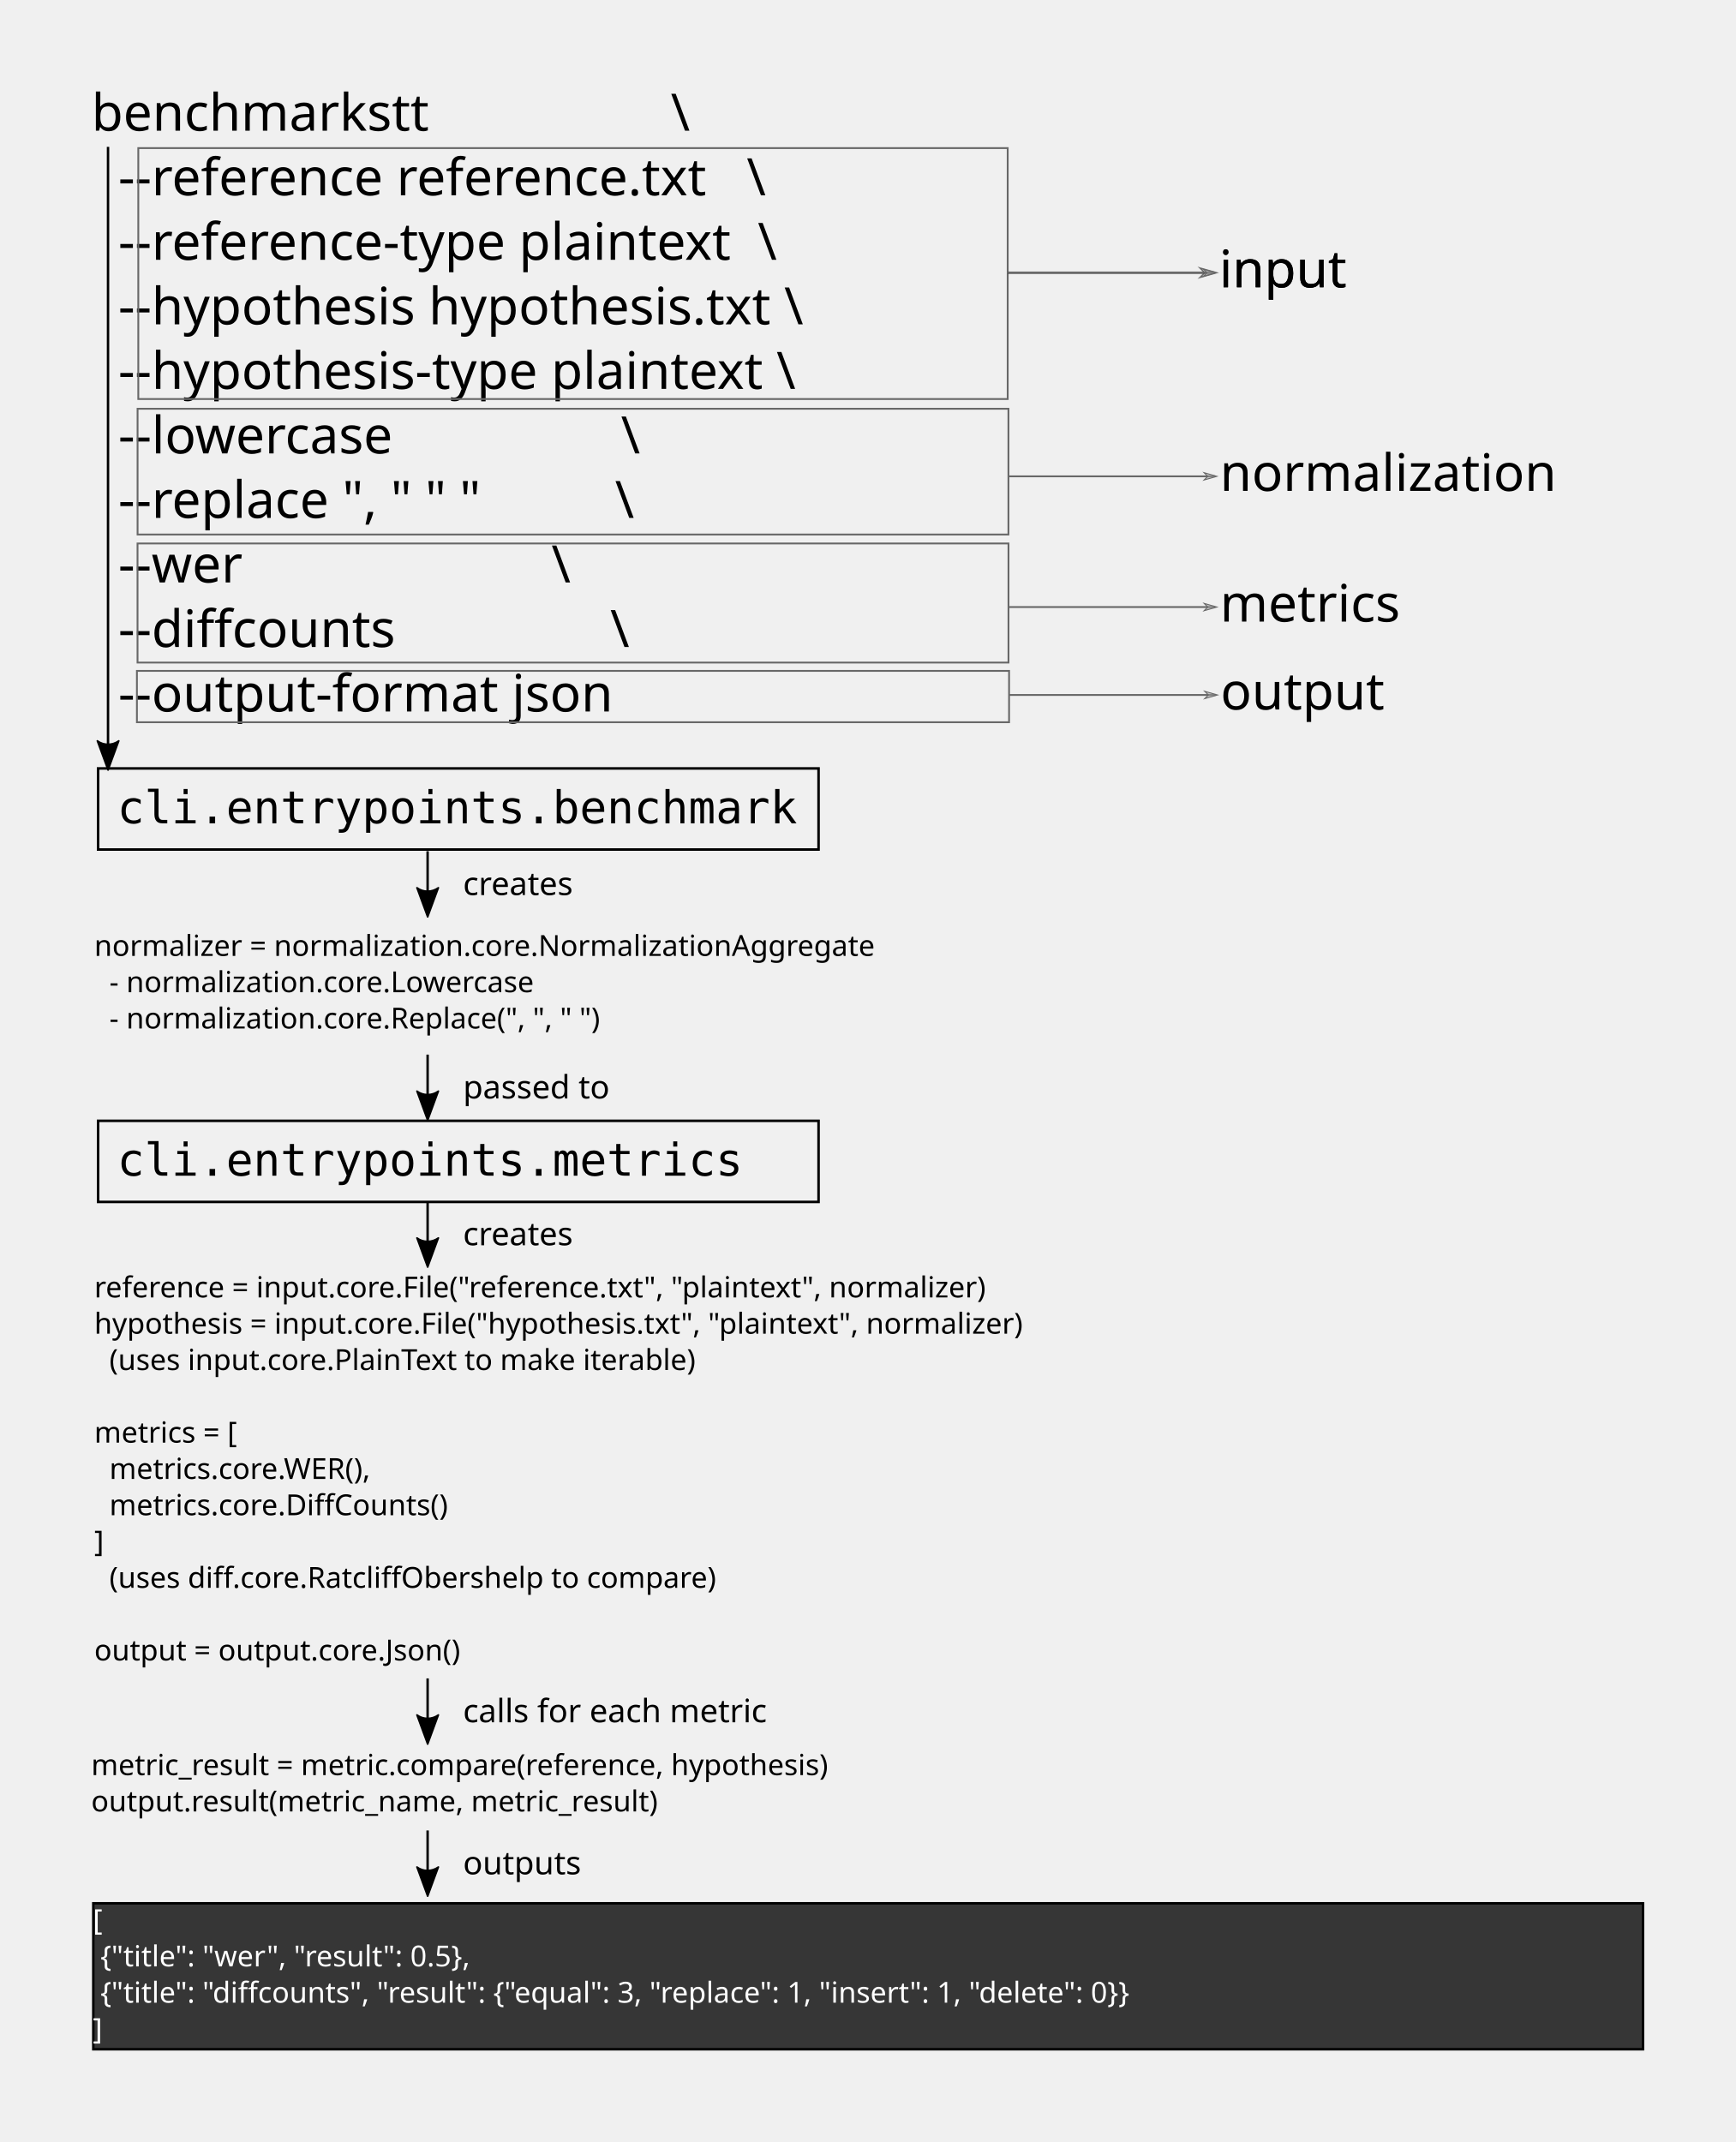
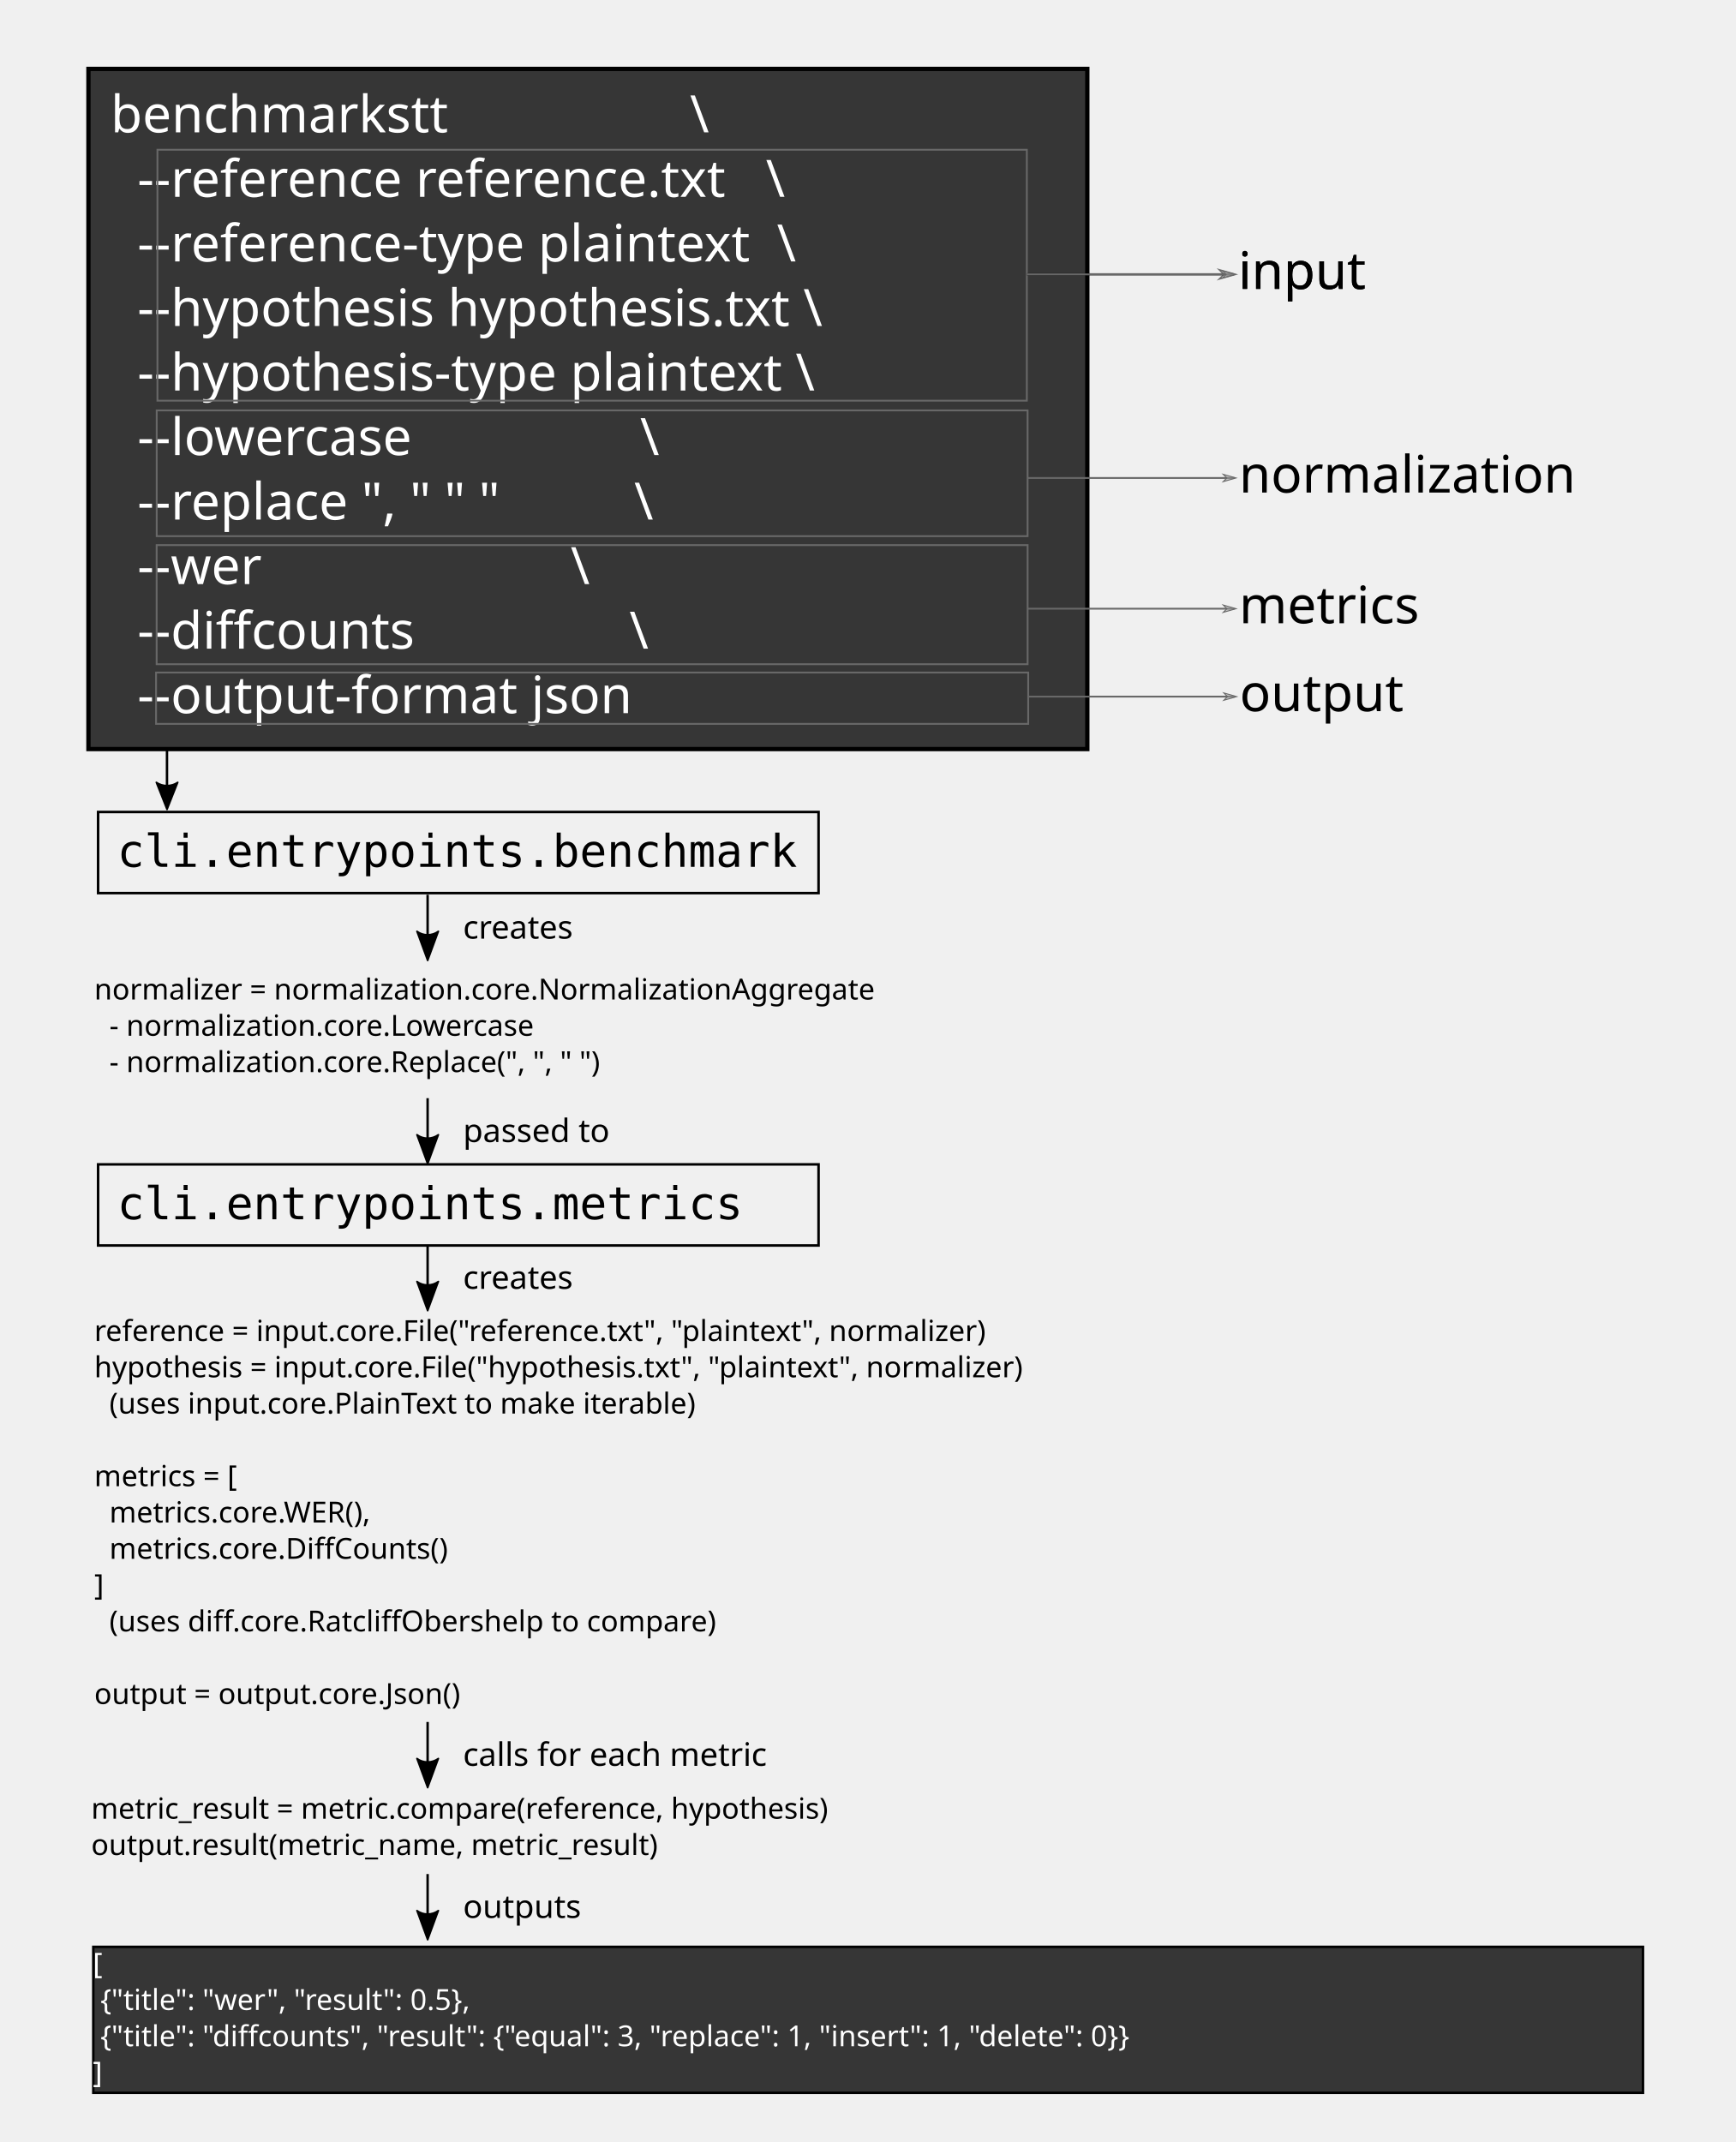
<svg xmlns="http://www.w3.org/2000/svg" width="18.974cm" height="23.417cm" viewBox="0 0 189.745 234.172" version="1.1" id="svg8">
  <defs id="defs2">
+     <marker style="overflow:visible" id="marker5909" refX="0" refY="0" orient="auto">
+       <path transform="matrix(-0.4,0,0,-0.4,-4,0)" style="fill:#9a9a9a;fill-opacity:0.5;fill-rule:evenodd;stroke:#686868;stroke-width:1pt;stroke-opacity:1" d="M 0,0 5,-5 -12.5,0 5,5 Z" id="path5907" />
+     </marker>
+     <marker style="overflow:visible" id="marker5881" refX="0" refY="0" orient="auto">
+       <path transform="matrix(-0.4,0,0,-0.4,-4,0)" style="fill:#000000;fill-opacity:1;fill-rule:evenodd;stroke:#000000;stroke-width:1pt;stroke-opacity:1" d="M 0,0 5,-5 -12.5,0 5,5 Z" id="path5879" />
+     </marker>
+     <marker style="overflow:visible" id="marker5757" refX="0" refY="0" orient="auto">
+       <path transform="matrix(-1.1,0,0,-1.1,-1.1,0)" d="M 8.719,4.034 -2.207,0.016 8.719,-4.002 c -1.745,2.372 -1.735,5.617 -6e-7,8.035 z" style="fill:#000000;fill-opacity:1;fill-rule:evenodd;stroke:#000000;stroke-width:0.625;stroke-linejoin:round;stroke-opacity:1" id="path5755" />
+     </marker>
+     <marker style="overflow:visible" id="marker5573" refX="0" refY="0" orient="auto">
+       <path transform="matrix(-0.4,0,0,-0.4,-4,0)" style="fill:#9a9a9a;fill-opacity:0.5;fill-rule:evenodd;stroke:#000000;stroke-width:1pt;stroke-opacity:0.5" d="M 0,0 5,-5 -12.5,0 5,5 Z" id="path5571" />
+     </marker>
+     <marker style="overflow:visible" id="marker5557" refX="0" refY="0" orient="auto">
+       <path transform="matrix(-0.4,0,0,-0.4,-4,0)" style="fill:#000000;fill-opacity:1;fill-rule:evenodd;stroke:#000000;stroke-width:1pt;stroke-opacity:1" d="M 0,0 5,-5 -12.5,0 5,5 Z" id="path5555" />
+     </marker>
    <marker style="overflow:visible" id="marker2503" refX="0" refY="0" orient="auto">
      <path transform="matrix(-0.4,0,0,-0.4,-4,0)" style="fill:#9a9a9a;fill-opacity:0.5;fill-rule:evenodd;stroke:#686868;stroke-width:1pt;stroke-opacity:1" d="M 0,0 5,-5 -12.5,0 5,5 Z" id="path2501" />
    </marker>
-     <marker style="overflow:visible" id="Arrow1Mend" refX="0" refY="0" orient="auto">
-       <path transform="matrix(-0.4,0,0,-0.4,-4,0)" style="fill:#9a9a9a;fill-opacity:0.5;fill-rule:evenodd;stroke:#000000;stroke-width:1pt;stroke-opacity:0.5" d="M 0,0 5,-5 -12.5,0 5,5 Z" id="path1014" />
-     </marker>
    <marker style="overflow:visible" id="marker1373" refX="0" refY="0" orient="auto">
      <path transform="matrix(-1.1,0,0,-1.1,-1.1,0)" d="M 8.719,4.034 -2.207,0.016 8.719,-4.002 c -1.745,2.372 -1.735,5.617 -6e-7,8.035 z" style="fill:#000000;fill-opacity:1;fill-rule:evenodd;stroke:#000000;stroke-width:0.625;stroke-linejoin:round;stroke-opacity:1" id="path1371" />
    </marker>
-     <marker style="overflow:visible" id="Arrow2Lend" refX="0" refY="0" orient="auto">
-       <path transform="matrix(-1.1,0,0,-1.1,-1.1,0)" d="M 8.719,4.034 -2.207,0.016 8.719,-4.002 c -1.745,2.372 -1.735,5.617 -6e-7,8.035 z" style="fill:#000000;fill-opacity:1;fill-rule:evenodd;stroke:#000000;stroke-width:0.625;stroke-linejoin:round;stroke-opacity:1" id="path1026" />
-     </marker>
    <marker style="overflow:visible" id="marker1373-1" refX="0" refY="0" orient="auto">
      <path transform="matrix(-1.1,0,0,-1.1,-1.1,0)" d="M 8.719,4.034 -2.207,0.016 8.719,-4.002 c -1.745,2.372 -1.735,5.617 -6e-7,8.035 z" style="fill:#000000;fill-opacity:1;fill-rule:evenodd;stroke:#000000;stroke-width:0.625;stroke-linejoin:round;stroke-opacity:1" id="path1371-6" />
    </marker>
    <marker style="overflow:visible" id="marker1373-6" refX="0" refY="0" orient="auto">
      <path transform="matrix(-1.1,0,0,-1.1,-1.1,0)" d="M 8.719,4.034 -2.207,0.016 8.719,-4.002 c -1.745,2.372 -1.735,5.617 -6e-7,8.035 z" style="fill:#000000;fill-opacity:1;fill-rule:evenodd;stroke:#000000;stroke-width:0.625;stroke-linejoin:round;stroke-opacity:1" id="path1371-5" />
    </marker>
    <marker style="overflow:visible" id="marker1373-6-5" refX="0" refY="0" orient="auto">
      <path transform="matrix(-1.1,0,0,-1.1,-1.1,0)" d="M 8.719,4.034 -2.207,0.016 8.719,-4.002 c -1.745,2.372 -1.735,5.617 -6e-7,8.035 z" style="fill:#000000;fill-opacity:1;fill-rule:evenodd;stroke:#000000;stroke-width:0.625;stroke-linejoin:round;stroke-opacity:1" id="path1371-5-2" />
    </marker>
    <marker style="overflow:visible" id="marker1373-6-5-3" refX="0" refY="0" orient="auto">
      <path transform="matrix(-1.1,0,0,-1.1,-1.1,0)" d="M 8.719,4.034 -2.207,0.016 8.719,-4.002 c -1.745,2.372 -1.735,5.617 -6e-7,8.035 z" style="fill:#000000;fill-opacity:1;fill-rule:evenodd;stroke:#000000;stroke-width:0.625;stroke-linejoin:round;stroke-opacity:1" id="path1371-5-2-9" />
    </marker>
-     <marker style="overflow:visible" id="marker2503-8" refX="0" refY="0" orient="auto">
-       <path transform="matrix(-0.4,0,0,-0.4,-4,0)" style="fill:#9a9a9a;fill-opacity:0.5;fill-rule:evenodd;stroke:#686868;stroke-width:1pt;stroke-opacity:1" d="M 0,0 5,-5 -12.5,0 5,5 Z" id="path2501-2" />
-     </marker>
    <marker style="overflow:visible" id="marker2503-5" refX="0" refY="0" orient="auto">
      <path transform="matrix(-0.4,0,0,-0.4,-4,0)" style="fill:#9a9a9a;fill-opacity:0.5;fill-rule:evenodd;stroke:#686868;stroke-width:1pt;stroke-opacity:1" d="M 0,0 5,-5 -12.5,0 5,5 Z" id="path2501-25" />
    </marker>
    <marker style="overflow:visible" id="marker2503-4" refX="0" refY="0" orient="auto">
      <path transform="matrix(-0.4,0,0,-0.4,-4,0)" style="fill:#9a9a9a;fill-opacity:0.5;fill-rule:evenodd;stroke:#686868;stroke-width:1pt;stroke-opacity:1" d="M 0,0 5,-5 -12.5,0 5,5 Z" id="path2501-1" />
    </marker>
+     <marker style="overflow:visible" id="marker5881-8" refX="0" refY="0" orient="auto">
+       <path transform="matrix(-0.4,0,0,-0.4,-4,0)" style="fill:#ff0000;fill-opacity:1;fill-rule:evenodd;stroke:#e70000;stroke-width:1pt;stroke-opacity:1" d="M 0,0 5,-5 -12.5,0 5,5 Z" id="path5879-5" />
+     </marker>
+     <marker style="overflow:visible" id="marker5573-1" refX="0" refY="0" orient="auto">
+       <path transform="matrix(-0.4,0,0,-0.4,-4,0)" style="fill:#9a9a9a;fill-opacity:0.5;fill-rule:evenodd;stroke:#000000;stroke-width:1pt;stroke-opacity:0.5" d="M 0,0 5,-5 -12.5,0 5,5 Z" id="path5571-1" />
+     </marker>
+     <marker style="overflow:visible" id="marker2503-3" refX="0" refY="0" orient="auto">
+       <path transform="matrix(-0.4,0,0,-0.4,-4,0)" style="fill:#9a9a9a;fill-opacity:0.5;fill-rule:evenodd;stroke:#686868;stroke-width:1pt;stroke-opacity:1" d="M 0,0 5,-5 -12.5,0 5,5 Z" id="path2501-14" />
+     </marker>
+     <marker style="overflow:visible" id="marker5909-6" refX="0" refY="0" orient="auto">
+       <path transform="matrix(-0.4,0,0,-0.4,-4,0)" style="fill:#9a9a9a;fill-opacity:0.5;fill-rule:evenodd;stroke:#686868;stroke-width:1pt;stroke-opacity:1" d="M 0,0 5,-5 -12.5,0 5,5 Z" id="path5907-5" />
+     </marker>
+     <marker style="overflow:visible" id="marker2503-5-3" refX="0" refY="0" orient="auto">
+       <path transform="matrix(-0.4,0,0,-0.4,-4,0)" style="fill:#9a9a9a;fill-opacity:0.5;fill-rule:evenodd;stroke:#686868;stroke-width:1pt;stroke-opacity:1" d="M 0,0 5,-5 -12.5,0 5,5 Z" id="path2501-25-6" />
+     </marker>
+     <marker style="overflow:visible" id="marker2503-4-6" refX="0" refY="0" orient="auto">
+       <path transform="matrix(-0.4,0,0,-0.4,-4,0)" style="fill:#9a9a9a;fill-opacity:0.5;fill-rule:evenodd;stroke:#686868;stroke-width:1pt;stroke-opacity:1" d="M 0,0 5,-5 -12.5,0 5,5 Z" id="path2501-1-4" />
+     </marker>
+     <marker style="overflow:visible" id="marker1373-0" refX="0" refY="0" orient="auto">
+       <path transform="matrix(-1.1,0,0,-1.1,-1.1,0)" d="M 8.719,4.034 -2.207,0.016 8.719,-4.002 c -1.745,2.372 -1.735,5.617 -6e-7,8.035 z" style="fill:#000000;fill-opacity:1;fill-rule:evenodd;stroke:#000000;stroke-width:0.625;stroke-linejoin:round;stroke-opacity:1" id="path1371-0" />
+     </marker>
  </defs>
  <g id="layer1" transform="translate(6.552735,6.292193)">
-     <g id="g2277" transform="translate(-0.9975752,-7.707188)">
+     <g id="g2277" transform="translate(-0.9975752,-2.944688)">
      <rect style="opacity:1;fill:#363636;fill-opacity:1;stroke:#000000;stroke-width:0.271;stroke-miterlimit:4;stroke-dasharray:none;stroke-dashoffset:0;stroke-opacity:1" id="rect2220" width="169.411" height="15.959" x="4.643" y="209.492" />
      <text xml:space="preserve" style="font-size:3.175px;line-height:1.25;font-family:'Hack Nerd Font';-inkscape-font-specification:'Hack Nerd Font';fill:#ffffff;stroke-width:0.265" x="4.593" y="212.422" id="text1333-8-0-2">
        <tspan x="4.593" y="212.422" style="font-size:3.175px;fill:#ffffff;stroke-width:0.265" id="tspan2005-6">[</tspan>
        <tspan x="4.593" y="216.39" style="font-size:3.175px;fill:#ffffff;stroke-width:0.265" id="tspan2214">	{"title": "wer", "result": 0.5},</tspan>
        <tspan x="4.593" y="220.359" style="font-size:3.175px;fill:#ffffff;stroke-width:0.265" id="tspan2216">	{"title": "diffcounts", "result": {"equal": 3, "replace": 1, "insert": 1, "delete": 0}}</tspan>
        <tspan x="4.593" y="224.328" style="font-size:3.175px;fill:#ffffff;stroke-width:0.265" id="tspan2218">]</tspan>
      </text>
    </g>
-     <text xml:space="preserve" style="font-size:5.644px;line-height:1.25;font-family:'Hack Nerd Font';-inkscape-font-specification:'Hack Nerd Font';stroke-width:0.265" x="3.447" y="7.996" id="text12">
-       <tspan x="3.447" y="7.996" style="font-size:5.644px;stroke-width:0.265" id="tspan22">benchmarkstt                  \</tspan>
-       <tspan x="3.447" y="15.052" style="font-size:5.644px;stroke-width:0.265" id="tspan78">  --reference reference.txt   \</tspan>
-       <tspan x="3.447" y="22.107" style="font-size:5.644px;stroke-width:0.265" id="tspan80">  --reference-type plaintext  \</tspan>
-       <tspan x="3.447" y="29.163" style="font-size:5.644px;stroke-width:0.265" id="tspan82">  --hypothesis hypothesis.txt \</tspan>
-       <tspan x="3.447" y="36.218" style="font-size:5.644px;stroke-width:0.265" id="tspan84">  --hypothesis-type plaintext \</tspan>
-       <tspan x="3.447" y="43.274" style="font-size:5.644px;stroke-width:0.265" id="tspan86">  --lowercase                 \</tspan>
-       <tspan x="3.447" y="50.33" style="font-size:5.644px;stroke-width:0.265" id="tspan88">  --replace ", " " "          \</tspan>
-       <tspan x="3.447" y="57.385" style="font-size:5.644px;stroke-width:0.265" id="tspan90">  --wer                       \</tspan>
-       <tspan x="3.447" y="64.441" style="font-size:5.644px;stroke-width:0.265" id="tspan92">  --diffcounts                \</tspan>
-       <tspan x="3.447" y="71.496" style="font-size:5.644px;stroke-width:0.265" id="tspan1705">  --output-format json</tspan>
-     </text>
-     <rect id="rect94" width="95.041" height="27.433" x="8.566" y="9.896" style="opacity:1;fill:none;stroke:#686868;stroke-width:0.2;stroke-miterlimit:4;stroke-dasharray:none;stroke-opacity:1" />
-     <rect id="rect94-36" width="95.201" height="13.748" x="8.486" y="38.394" style="opacity:1;fill:none;stroke:#686868;stroke-width:0.2;stroke-miterlimit:4;stroke-dasharray:none;stroke-opacity:1" />
-     <rect id="rect94-4" width="95.212" height="13.02" x="8.481" y="53.121" style="opacity:1;fill:none;stroke:#686868;stroke-width:0.2;stroke-miterlimit:4;stroke-dasharray:none;stroke-opacity:1" />
-     <g id="g1001" transform="translate(7.041276,-20.86304)">
+     <g id="g1001" transform="translate(7.041276,-16.10054)">
      <text xml:space="preserve" style="font-size:4.939px;line-height:1.25;font-family:'Hack Nerd Font';-inkscape-font-specification:'Hack Nerd Font';stroke-width:0.265" x="-0.782" y="104.576" id="text992">
        <tspan id="tspan990" x="-0.782" y="104.576" style="font-style:normal;font-variant:normal;font-weight:normal;font-stretch:normal;font-size:4.939px;font-family:mono;-inkscape-font-specification:mono;stroke-width:0.265">cli.entrypoints.benchmark</tspan>
      </text>
      <rect style="opacity:1;fill:none;stroke:#000000;stroke-width:0.278;stroke-miterlimit:4;stroke-dasharray:none;stroke-dashoffset:0;stroke-opacity:1" id="rect994" width="78.758" height="8.867" x="-2.869" y="98.578" />
    </g>
-     <path style="fill:none;stroke:#000000;stroke-width:0.265px;stroke-linecap:butt;stroke-linejoin:miter;stroke-opacity:1;marker-end:url(#Arrow2Lend)" d="M 5.256,9.761 V 77.535" id="path1311" />
-     <text xml:space="preserve" style="font-size:3.175px;line-height:1.25;font-family:'Hack Nerd Font';-inkscape-font-specification:'Hack Nerd Font';stroke-width:0.265" x="3.752" y="98.211" id="text1333">
-       <tspan id="tspan1331" x="3.752" y="98.211" style="font-size:3.175px;stroke-width:0.265" dx="0 0 0 0 0 0 0 0 0 0 0 0 0 0 0 0 0 0 0 0 0 0 0 0 0 0 0 0 0 0 0 0 0 0 0 0 0 0 0 0 0 0 0 0 0 0 0 0 0 0 0 -0.185">normalizer = normalization.core.NormalizationAggregate</tspan>
-       <tspan x="3.752" y="102.18" style="font-size:3.175px;stroke-width:0.265" id="tspan1335">  - normalization.core.Lowercase</tspan>
-       <tspan x="3.752" y="106.149" style="font-size:3.175px;stroke-width:0.265" id="tspan1337">  - normalization.core.Replace(", ", " ")</tspan>
-     </text>
-     <g id="g1441" transform="translate(-1.158455)">
+     <text xml:space="preserve" style="font-size:3.175px;line-height:1.25;font-family:'Hack Nerd Font';-inkscape-font-specification:'Hack Nerd Font';stroke-width:0.265" x="3.752" y="102.974" id="text1333">
+       <tspan id="tspan1331" x="3.752" y="102.974" style="font-size:3.175px;stroke-width:0.265" dx="0 0 0 0 0 0 0 0 0 0 0 0 0 0 0 0 0 0 0 0 0 0 0 0 0 0 0 0 0 0 0 0 0 0 0 0 0 0 0 0 0 0 0 0 0 0 0 0 0 0 0 -0.185">normalizer = normalization.core.NormalizationAggregate</tspan>
+       <tspan x="3.752" y="106.942" style="font-size:3.175px;stroke-width:0.265" id="tspan1335">  - normalization.core.Lowercase</tspan>
+       <tspan x="3.752" y="110.911" style="font-size:3.175px;stroke-width:0.265" id="tspan1337">  - normalization.core.Replace(", ", " ")</tspan>
+     </text>
+     <g id="g1441" transform="translate(-1.158455,4.7625)">
      <path style="fill:none;stroke:#000000;stroke-width:0.265px;stroke-linecap:butt;stroke-linejoin:miter;stroke-opacity:1;marker-end:url(#marker1373)" d="m 41.352,86.765 v 6.83" id="path1369" />
      <text xml:space="preserve" style="font-size:3.528px;line-height:1.25;font-family:'Hack Nerd Font';-inkscape-font-specification:'Hack Nerd Font';stroke-width:0.265" x="45.229" y="91.565" id="text1401">
        <tspan id="tspan1399" x="45.229" y="91.565" style="font-style:normal;font-variant:normal;font-weight:normal;font-stretch:normal;font-size:3.528px;font-family:sans-serif;-inkscape-font-specification:sans-serif;stroke-width:0.265">creates</tspan>
      </text>
    </g>
-     <g id="g1001-7" transform="translate(7.610821,13.70985)">
+     <g id="g1001-7" transform="translate(7.610821,18.47235)">
      <g id="g1430" transform="translate(-0.5695452,3.952218)">
        <text xml:space="preserve" style="font-size:4.939px;line-height:1.25;font-family:'Hack Nerd Font';-inkscape-font-specification:'Hack Nerd Font';stroke-width:0.265" x="-0.782" y="104.576" id="text992-3">
          <tspan id="tspan990-7" x="-0.782" y="104.576" style="font-style:normal;font-variant:normal;font-weight:normal;font-stretch:normal;font-size:4.939px;font-family:mono;-inkscape-font-specification:mono;stroke-width:0.265">cli.entrypoints.metrics</tspan>
        </text>
        <rect style="opacity:1;fill:none;stroke:#000000;stroke-width:0.278;stroke-miterlimit:4;stroke-dasharray:none;stroke-dashoffset:0;stroke-opacity:1" id="rect994-2" width="78.758" height="8.867" x="-2.869" y="98.578" />
      </g>
    </g>
-     <g id="g1441-1" transform="translate(-1.158455,22.23642)">
+     <g id="g1441-1" transform="translate(-1.158455,26.99892)">
      <path style="fill:none;stroke:#000000;stroke-width:0.265px;stroke-linecap:butt;stroke-linejoin:miter;stroke-opacity:1;marker-end:url(#marker1373-1)" d="m 41.352,86.765 v 6.83" id="path1369-0" />
      <text xml:space="preserve" style="font-size:3.528px;line-height:1.25;font-family:'Hack Nerd Font';-inkscape-font-specification:'Hack Nerd Font';stroke-width:0.265" x="45.229" y="91.565" id="text1401-9">
        <tspan id="tspan1399-2" x="45.229" y="91.565" style="font-style:normal;font-variant:normal;font-weight:normal;font-stretch:normal;font-size:3.528px;font-family:sans-serif;-inkscape-font-specification:sans-serif;stroke-width:0.265">passed to</tspan>
      </text>
    </g>
-     <g id="g1441-6" transform="translate(-1.158455,38.28409)">
+     <g id="g1441-6" transform="translate(-1.158455,43.04659)">
      <path style="fill:none;stroke:#000000;stroke-width:0.265px;stroke-linecap:butt;stroke-linejoin:miter;stroke-opacity:1;marker-end:url(#marker1373-6)" d="m 41.352,86.765 v 6.83" id="path1369-4" />
      <text xml:space="preserve" style="font-size:3.528px;line-height:1.25;font-family:'Hack Nerd Font';-inkscape-font-specification:'Hack Nerd Font';stroke-width:0.265" x="45.229" y="91.565" id="text1401-4">
        <tspan id="tspan1399-7" x="45.229" y="91.565" style="font-style:normal;font-variant:normal;font-weight:normal;font-stretch:normal;font-size:3.528px;font-family:sans-serif;-inkscape-font-specification:sans-serif;stroke-width:0.265">creates</tspan>
      </text>
    </g>
-     <text xml:space="preserve" style="font-size:3.175px;line-height:1.25;font-family:'Hack Nerd Font';-inkscape-font-specification:'Hack Nerd Font';stroke-width:0.265" x="3.752" y="135.544" id="text1333-8">
-       <tspan id="tspan1331-6" x="3.752" y="135.544" style="font-size:3.175px;stroke-width:0.265">reference = input.core.File("reference.txt", "plaintext", normalizer)</tspan>
-       <tspan x="3.752" y="139.513" style="font-size:3.175px;stroke-width:0.265" id="tspan1335-4">hypothesis = input.core.File("hypothesis.txt", "plaintext", normalizer)</tspan>
-       <tspan x="3.752" y="143.482" style="font-size:3.175px;stroke-width:0.265" id="tspan1703">  (uses input.core.PlainText to make iterable)</tspan>
-       <tspan x="3.752" y="147.451" style="font-size:3.175px;stroke-width:0.265" id="tspan1722" />
-       <tspan x="3.752" y="151.419" style="font-size:3.175px;stroke-width:0.265" id="tspan1724">metrics = [</tspan>
-       <tspan x="3.752" y="155.388" style="font-size:3.175px;stroke-width:0.265" id="tspan1728">  metrics.core.WER(),</tspan>
-       <tspan x="3.752" y="159.357" style="font-size:3.175px;stroke-width:0.265" id="tspan1732">  metrics.core.DiffCounts()</tspan>
-       <tspan x="3.752" y="163.326" style="font-size:3.175px;stroke-width:0.265" id="tspan1730">]</tspan>
-       <tspan x="3.752" y="167.294" style="font-size:3.175px;stroke-width:0.265" id="tspan3061">  (uses diff.core.RatcliffObershelp to compare)</tspan>
-       <tspan x="3.752" y="171.263" style="font-size:3.175px;stroke-width:0.265" id="tspan1726" />
-       <tspan x="3.752" y="175.232" style="font-size:3.175px;stroke-width:0.265" id="tspan1736">output = output.core.Json()</tspan>
-     </text>
-     <rect id="rect94-4-6" width="95.341" height="5.614" x="8.416" y="67.05" style="opacity:1;fill:none;stroke:#686868;stroke-width:0.2;stroke-miterlimit:4;stroke-dasharray:none;stroke-opacity:1" />
-     <g id="g1441-6-1" transform="translate(-1.158455,90.43272)">
+     <text xml:space="preserve" style="font-size:3.175px;line-height:1.25;font-family:'Hack Nerd Font';-inkscape-font-specification:'Hack Nerd Font';stroke-width:0.265" x="3.752" y="140.307" id="text1333-8">
+       <tspan id="tspan1331-6" x="3.752" y="140.307" style="font-size:3.175px;stroke-width:0.265">reference = input.core.File("reference.txt", "plaintext", normalizer)</tspan>
+       <tspan x="3.752" y="144.276" style="font-size:3.175px;stroke-width:0.265" id="tspan1335-4">hypothesis = input.core.File("hypothesis.txt", "plaintext", normalizer)</tspan>
+       <tspan x="3.752" y="148.244" style="font-size:3.175px;stroke-width:0.265" id="tspan1703">  (uses input.core.PlainText to make iterable)</tspan>
+       <tspan x="3.752" y="152.213" style="font-size:3.175px;stroke-width:0.265" id="tspan1722" />
+       <tspan x="3.752" y="156.182" style="font-size:3.175px;stroke-width:0.265" id="tspan1724">metrics = [</tspan>
+       <tspan x="3.752" y="160.151" style="font-size:3.175px;stroke-width:0.265" id="tspan1728">  metrics.core.WER(),</tspan>
+       <tspan x="3.752" y="164.119" style="font-size:3.175px;stroke-width:0.265" id="tspan1732">  metrics.core.DiffCounts()</tspan>
+       <tspan x="3.752" y="168.088" style="font-size:3.175px;stroke-width:0.265" id="tspan1730">]</tspan>
+       <tspan x="3.752" y="172.057" style="font-size:3.175px;stroke-width:0.265" id="tspan3061">  (uses diff.core.RatcliffObershelp to compare)</tspan>
+       <tspan x="3.752" y="176.026" style="font-size:3.175px;stroke-width:0.265" id="tspan1726" />
+       <tspan x="3.752" y="179.994" style="font-size:3.175px;stroke-width:0.265" id="tspan1736">output = output.core.Json()</tspan>
+     </text>
+     <g id="g1441-6-1" transform="translate(-1.158455,95.19522)">
      <g id="g1851">
        <path style="fill:none;stroke:#000000;stroke-width:0.265px;stroke-linecap:butt;stroke-linejoin:miter;stroke-opacity:1;marker-end:url(#marker1373-6-5)" d="m 41.352,86.765 v 6.83" id="path1369-4-1" />
        <text xml:space="preserve" style="font-size:3.528px;line-height:1.25;font-family:'Hack Nerd Font';-inkscape-font-specification:'Hack Nerd Font';stroke-width:0.265" x="45.229" y="91.565" id="text1401-4-1">
          <tspan id="tspan1399-7-4" x="45.229" y="91.565" style="font-style:normal;font-variant:normal;font-weight:normal;font-stretch:normal;font-size:3.528px;font-family:sans-serif;-inkscape-font-specification:sans-serif;stroke-width:0.265">calls for each metric</tspan>
        </text>
      </g>
    </g>
-     <text xml:space="preserve" style="font-size:3.175px;line-height:1.25;font-family:'Hack Nerd Font';-inkscape-font-specification:'Hack Nerd Font';stroke-width:0.265" x="3.419" y="183.802" id="text1333-8-0">
-       <tspan x="3.419" y="183.802" style="font-size:3.175px;stroke-width:0.265" id="tspan1726-8" />
-       <tspan x="3.419" y="187.771" style="font-size:3.175px;stroke-width:0.265" id="tspan1964">metric_result = metric.compare(reference, hypothesis)</tspan>
-       <tspan x="3.419" y="191.74" style="font-size:3.175px;stroke-width:0.265" id="tspan2005">output.result(metric_name, metric_result)</tspan>
-     </text>
-     <g id="g1441-6-1-8" transform="translate(-1.158455,107.059)">
+     <text xml:space="preserve" style="font-size:3.175px;line-height:1.25;font-family:'Hack Nerd Font';-inkscape-font-specification:'Hack Nerd Font';stroke-width:0.265" x="3.419" y="188.565" id="text1333-8-0">
+       <tspan x="3.419" y="188.565" style="font-size:3.175px;stroke-width:0.265" id="tspan1726-8" />
+       <tspan x="3.419" y="192.534" style="font-size:3.175px;stroke-width:0.265" id="tspan1964">metric_result = metric.compare(reference, hypothesis)</tspan>
+       <tspan x="3.419" y="196.502" style="font-size:3.175px;stroke-width:0.265" id="tspan2005">output.result(metric_name, metric_result)</tspan>
+     </text>
+     <g id="g1441-6-1-8" transform="translate(-1.158455,111.8215)">
      <g id="g1851-7">
        <g id="g2133">
          <path style="fill:none;stroke:#000000;stroke-width:0.265px;stroke-linecap:butt;stroke-linejoin:miter;stroke-opacity:1;marker-end:url(#marker1373-6-5-3)" d="m 41.352,86.765 v 6.83" id="path1369-4-1-2" />
          <text xml:space="preserve" style="font-size:3.528px;line-height:1.25;font-family:'Hack Nerd Font';-inkscape-font-specification:'Hack Nerd Font';stroke-width:0.265" x="45.229" y="91.565" id="text1401-4-1-5">
            <tspan id="tspan1399-7-4-4" x="45.229" y="91.565" style="font-style:normal;font-variant:normal;font-weight:normal;font-stretch:normal;font-size:3.528px;font-family:sans-serif;-inkscape-font-specification:sans-serif;stroke-width:0.265">outputs</tspan>
          </text>
        </g>
      </g>
    </g>
    <text xml:space="preserve" style="font-size:10.583px;line-height:1.25;font-family:'Hack Nerd Font';-inkscape-font-specification:'Hack Nerd Font';stroke-width:0.265" x="28.93" y="204.669" id="text2179">
      <tspan id="tspan2177" x="28.93" y="204.669" style="stroke-width:0.265" />
    </text>
-     <g id="g3035" style="opacity:1" transform="translate(0,13.62716)">
-       <path style="fill:#9a9a9a;fill-opacity:0.5;stroke:#000000;stroke-width:0.265;stroke-linecap:butt;stroke-linejoin:miter;stroke-miterlimit:4;stroke-dasharray:none;stroke-opacity:0.5;marker-end:url(#Arrow1Mend)" d="m 103.607,9.896 h 22.586" id="path2279" />
-       <text xml:space="preserve" style="font-style:normal;font-variant:normal;font-weight:normal;font-stretch:normal;font-size:5.644px;line-height:1.25;font-family:sans-serif;-inkscape-font-specification:sans-serif;stroke-width:0.265" x="126.722" y="11.484" id="text2483">
-         <tspan x="126.722" y="11.484" style="font-style:normal;font-variant:normal;font-weight:normal;font-stretch:normal;font-size:5.644px;font-family:sans-serif;-inkscape-font-specification:sans-serif;stroke-width:0.265" id="tspan2485">input</tspan>
-       </text>
-       <path style="fill:#9a9a9a;fill-opacity:0.5;stroke:#686868;stroke-width:0.2;stroke-linecap:butt;stroke-linejoin:miter;stroke-miterlimit:4;stroke-dasharray:none;stroke-opacity:1;marker-end:url(#marker2503)" d="m 103.607,9.896 h 22.586" id="path2495" />
-       <text xml:space="preserve" style="font-style:normal;font-variant:normal;font-weight:normal;font-stretch:normal;font-size:5.644px;line-height:1.25;font-family:sans-serif;-inkscape-font-specification:sans-serif;stroke-width:0.265" x="126.722" y="11.484" id="text2499">
-         <tspan x="126.722" y="11.484" style="font-style:normal;font-variant:normal;font-weight:normal;font-stretch:normal;font-size:5.644px;font-family:sans-serif;-inkscape-font-specification:sans-serif;stroke-width:0.265" id="tspan2497">input</tspan>
-       </text>
-     </g>
-     <g id="g2991" style="opacity:1" transform="translate(0,7.387916)">
-       <path style="fill:#9a9a9a;fill-opacity:0.5;stroke:#686868;stroke-width:0.2;stroke-linecap:butt;stroke-linejoin:miter;stroke-miterlimit:4;stroke-dasharray:none;stroke-opacity:1;marker-end:url(#marker2503-8)" d="M 103.687,38.394 H 126.273" id="path2495-6" />
-       <text xml:space="preserve" style="font-style:normal;font-variant:normal;font-weight:normal;font-stretch:normal;font-size:5.644px;line-height:1.25;font-family:sans-serif;-inkscape-font-specification:sans-serif;stroke-width:0.265" x="126.802" y="39.982" id="text2499-6">
-         <tspan x="126.802" y="39.982" style="font-style:normal;font-variant:normal;font-weight:normal;font-stretch:normal;font-size:5.644px;font-family:sans-serif;-inkscape-font-specification:sans-serif;stroke-width:0.265" id="tspan2497-4">normalization</tspan>
-       </text>
-     </g>
-     <g id="g2968" style="opacity:1" transform="translate(0,6.950862)">
-       <path style="fill:#9a9a9a;fill-opacity:0.5;stroke:#686868;stroke-width:0.2;stroke-linecap:butt;stroke-linejoin:miter;stroke-miterlimit:4;stroke-dasharray:none;stroke-opacity:1;marker-end:url(#marker2503-5)" d="m 103.693,53.121 h 22.586" id="path2495-3" />
-       <text xml:space="preserve" style="font-style:normal;font-variant:normal;font-weight:normal;font-stretch:normal;font-size:5.644px;line-height:1.25;font-family:sans-serif;-inkscape-font-specification:sans-serif;stroke-width:0.265" x="126.808" y="54.709" id="text2499-3">
-         <tspan x="126.808" y="54.709" style="font-style:normal;font-variant:normal;font-weight:normal;font-stretch:normal;font-size:5.644px;font-family:sans-serif;-inkscape-font-specification:sans-serif;stroke-width:0.265" id="tspan2497-9">metrics</tspan>
-       </text>
-     </g>
-     <g id="g2945" style="opacity:1" transform="translate(0,2.633197)">
-       <path style="fill:#9a9a9a;fill-opacity:0.5;stroke:#686868;stroke-width:0.2;stroke-linecap:butt;stroke-linejoin:miter;stroke-miterlimit:4;stroke-dasharray:none;stroke-opacity:1;marker-end:url(#marker2503-4)" d="m 103.757,67.05 h 22.586" id="path2495-2" />
-       <text xml:space="preserve" style="font-style:normal;font-variant:normal;font-weight:normal;font-stretch:normal;font-size:5.644px;line-height:1.25;font-family:sans-serif;-inkscape-font-specification:sans-serif;stroke-width:0.265" x="126.872" y="68.638" id="text2499-0">
-         <tspan x="126.872" y="68.638" style="font-style:normal;font-variant:normal;font-weight:normal;font-stretch:normal;font-size:5.644px;font-family:sans-serif;-inkscape-font-specification:sans-serif;stroke-width:0.265" id="tspan2497-1">output</tspan>
-       </text>
+     <g id="g2277-6" transform="translate(-59.82572,-82.74073)">
+       <rect style="opacity:1;fill:#363636;fill-opacity:1;stroke:#000000;stroke-width:0.47;stroke-miterlimit:4;stroke-dasharray:none;stroke-dashoffset:0;stroke-opacity:1" id="rect2220-8" width="109.197" height="74.361" x="62.94" y="83.978" />
+       <g id="g6841" transform="translate(3.175)">
+         <text xml:space="preserve" style="font-size:5.644px;line-height:1.25;font-family:'Hack Nerd Font';-inkscape-font-specification:'Hack Nerd Font';fill:#ffffff;stroke-width:0.265" x="62.19" y="90.917" id="text12">
+           <tspan x="62.19" y="90.917" style="font-size:5.644px;fill:#ffffff;stroke-width:0.265" id="tspan22">benchmarkstt                  \</tspan>
+           <tspan x="62.19" y="97.972" style="font-size:5.644px;fill:#ffffff;stroke-width:0.265" id="tspan78">  --reference reference.txt   \</tspan>
+           <tspan x="62.19" y="105.028" style="font-size:5.644px;fill:#ffffff;stroke-width:0.265" id="tspan80">  --reference-type plaintext  \</tspan>
+           <tspan x="62.19" y="112.083" style="font-size:5.644px;fill:#ffffff;stroke-width:0.265" id="tspan82">  --hypothesis hypothesis.txt \</tspan>
+           <tspan x="62.19" y="119.139" style="font-size:5.644px;fill:#ffffff;stroke-width:0.265" id="tspan84">  --hypothesis-type plaintext \</tspan>
+           <tspan x="62.19" y="126.195" style="font-size:5.644px;fill:#ffffff;stroke-width:0.265" id="tspan86">  --lowercase                 \</tspan>
+           <tspan x="62.19" y="133.25" style="font-size:5.644px;fill:#ffffff;stroke-width:0.265" id="tspan88">  --replace ", " " "          \</tspan>
+           <tspan x="62.19" y="140.306" style="font-size:5.644px;fill:#ffffff;stroke-width:0.265" id="tspan90">  --wer                       \</tspan>
+           <tspan x="62.19" y="147.361" style="font-size:5.644px;fill:#ffffff;stroke-width:0.265" id="tspan92">  --diffcounts                \</tspan>
+           <tspan x="62.19" y="154.417" style="font-size:5.644px;fill:#ffffff;stroke-width:0.265" id="tspan1705">  --output-format json</tspan>
+         </text>
+         <rect id="rect94" width="95.041" height="27.433" x="67.309" y="92.817" style="opacity:1;fill:none;stroke:#686868;stroke-width:0.2;stroke-miterlimit:4;stroke-dasharray:none;stroke-opacity:1" />
+         <rect id="rect94-36" width="95.201" height="13.748" x="67.229" y="121.315" style="opacity:1;fill:none;stroke:#686868;stroke-width:0.2;stroke-miterlimit:4;stroke-dasharray:none;stroke-opacity:1" />
+         <rect id="rect94-4" width="95.212" height="13.02" x="67.223" y="136.042" style="opacity:1;fill:none;stroke:#686868;stroke-width:0.2;stroke-miterlimit:4;stroke-dasharray:none;stroke-opacity:1" />
+         <rect id="rect94-4-6" width="95.341" height="5.614" x="67.159" y="149.971" style="opacity:1;fill:none;stroke:#686868;stroke-width:0.2;stroke-miterlimit:4;stroke-dasharray:none;stroke-opacity:1" />
+         <g id="g3035" style="opacity:1" transform="translate(58.74249,96.54766)">
+           <path style="fill:#9a9a9a;fill-opacity:0.5;stroke:#000000;stroke-width:0.265;stroke-linecap:butt;stroke-linejoin:miter;stroke-miterlimit:4;stroke-dasharray:none;stroke-opacity:0.5;marker-end:url(#marker5573-1)" d="m 103.607,9.896 h 22.586" id="path2279" />
+           <text xml:space="preserve" style="font-style:normal;font-variant:normal;font-weight:normal;font-stretch:normal;font-size:5.644px;line-height:1.25;font-family:sans-serif;-inkscape-font-specification:sans-serif;stroke-width:0.265" x="126.722" y="11.484" id="text2483">
+             <tspan x="126.722" y="11.484" style="font-style:normal;font-variant:normal;font-weight:normal;font-stretch:normal;font-size:5.644px;font-family:sans-serif;-inkscape-font-specification:sans-serif;stroke-width:0.265" id="tspan2485">input</tspan>
+           </text>
+           <path style="fill:#9a9a9a;fill-opacity:0.5;stroke:#686868;stroke-width:0.2;stroke-linecap:butt;stroke-linejoin:miter;stroke-miterlimit:4;stroke-dasharray:none;stroke-opacity:1;marker-end:url(#marker2503-3)" d="m 103.607,9.896 h 22.586" id="path2495" />
+           <text xml:space="preserve" style="font-style:normal;font-variant:normal;font-weight:normal;font-stretch:normal;font-size:5.644px;line-height:1.25;font-family:sans-serif;-inkscape-font-specification:sans-serif;stroke-width:0.265" x="126.722" y="11.484" id="text2499">
+             <tspan x="126.722" y="11.484" style="font-style:normal;font-variant:normal;font-weight:normal;font-stretch:normal;font-size:5.644px;font-family:sans-serif;-inkscape-font-specification:sans-serif;stroke-width:0.265" id="tspan2497">input</tspan>
+           </text>
+         </g>
+         <g id="g2991" style="opacity:1" transform="translate(58.74249,90.30842)">
+           <path style="fill:#9a9a9a;fill-opacity:0.5;stroke:#686868;stroke-width:0.2;stroke-linecap:butt;stroke-linejoin:miter;stroke-miterlimit:4;stroke-dasharray:none;stroke-opacity:1;marker-end:url(#marker5909-6)" d="M 103.687,38.394 H 126.273" id="path2495-6" />
+           <text xml:space="preserve" style="font-style:normal;font-variant:normal;font-weight:normal;font-stretch:normal;font-size:5.644px;line-height:1.25;font-family:sans-serif;-inkscape-font-specification:sans-serif;stroke-width:0.265" x="126.802" y="39.982" id="text2499-6">
+             <tspan x="126.802" y="39.982" style="font-style:normal;font-variant:normal;font-weight:normal;font-stretch:normal;font-size:5.644px;font-family:sans-serif;-inkscape-font-specification:sans-serif;stroke-width:0.265" id="tspan2497-4">normalization</tspan>
+           </text>
+         </g>
+         <g id="g2968" style="opacity:1" transform="translate(58.74249,89.87136)">
+           <path style="fill:#9a9a9a;fill-opacity:0.5;stroke:#686868;stroke-width:0.2;stroke-linecap:butt;stroke-linejoin:miter;stroke-miterlimit:4;stroke-dasharray:none;stroke-opacity:1;marker-end:url(#marker2503-5-3)" d="m 103.693,53.121 h 22.586" id="path2495-3" />
+           <text xml:space="preserve" style="font-style:normal;font-variant:normal;font-weight:normal;font-stretch:normal;font-size:5.644px;line-height:1.25;font-family:sans-serif;-inkscape-font-specification:sans-serif;stroke-width:0.265" x="126.808" y="54.709" id="text2499-3">
+             <tspan x="126.808" y="54.709" style="font-style:normal;font-variant:normal;font-weight:normal;font-stretch:normal;font-size:5.644px;font-family:sans-serif;-inkscape-font-specification:sans-serif;stroke-width:0.265" id="tspan2497-9">metrics</tspan>
+           </text>
+         </g>
+         <g id="g2945" style="opacity:1" transform="translate(58.74249,85.5537)">
+           <path style="fill:#9a9a9a;fill-opacity:0.5;stroke:#686868;stroke-width:0.2;stroke-linecap:butt;stroke-linejoin:miter;stroke-miterlimit:4;stroke-dasharray:none;stroke-opacity:1;marker-end:url(#marker2503-4-6)" d="m 103.757,67.05 h 22.586" id="path2495-2" />
+           <text xml:space="preserve" style="font-style:normal;font-variant:normal;font-weight:normal;font-stretch:normal;font-size:5.644px;line-height:1.25;font-family:sans-serif;-inkscape-font-specification:sans-serif;stroke-width:0.265" x="126.872" y="68.638" id="text2499-0">
+             <tspan x="126.872" y="68.638" style="font-style:normal;font-variant:normal;font-weight:normal;font-stretch:normal;font-size:5.644px;font-family:sans-serif;-inkscape-font-specification:sans-serif;stroke-width:0.265" id="tspan2497-1">output</tspan>
+           </text>
+         </g>
+       </g>
+     </g>
+     <g id="g1441-3" transform="matrix(1,0,0,0.9314202,-34.75095,-6.693422)">
+       <path style="fill:none;stroke:#000000;stroke-width:0.265px;stroke-linecap:butt;stroke-linejoin:miter;stroke-opacity:1;marker-end:url(#marker1373-0)" d="m 46.453,88.258 v 6.83" id="path1369-9" />
    </g>
  </g>
</svg>
